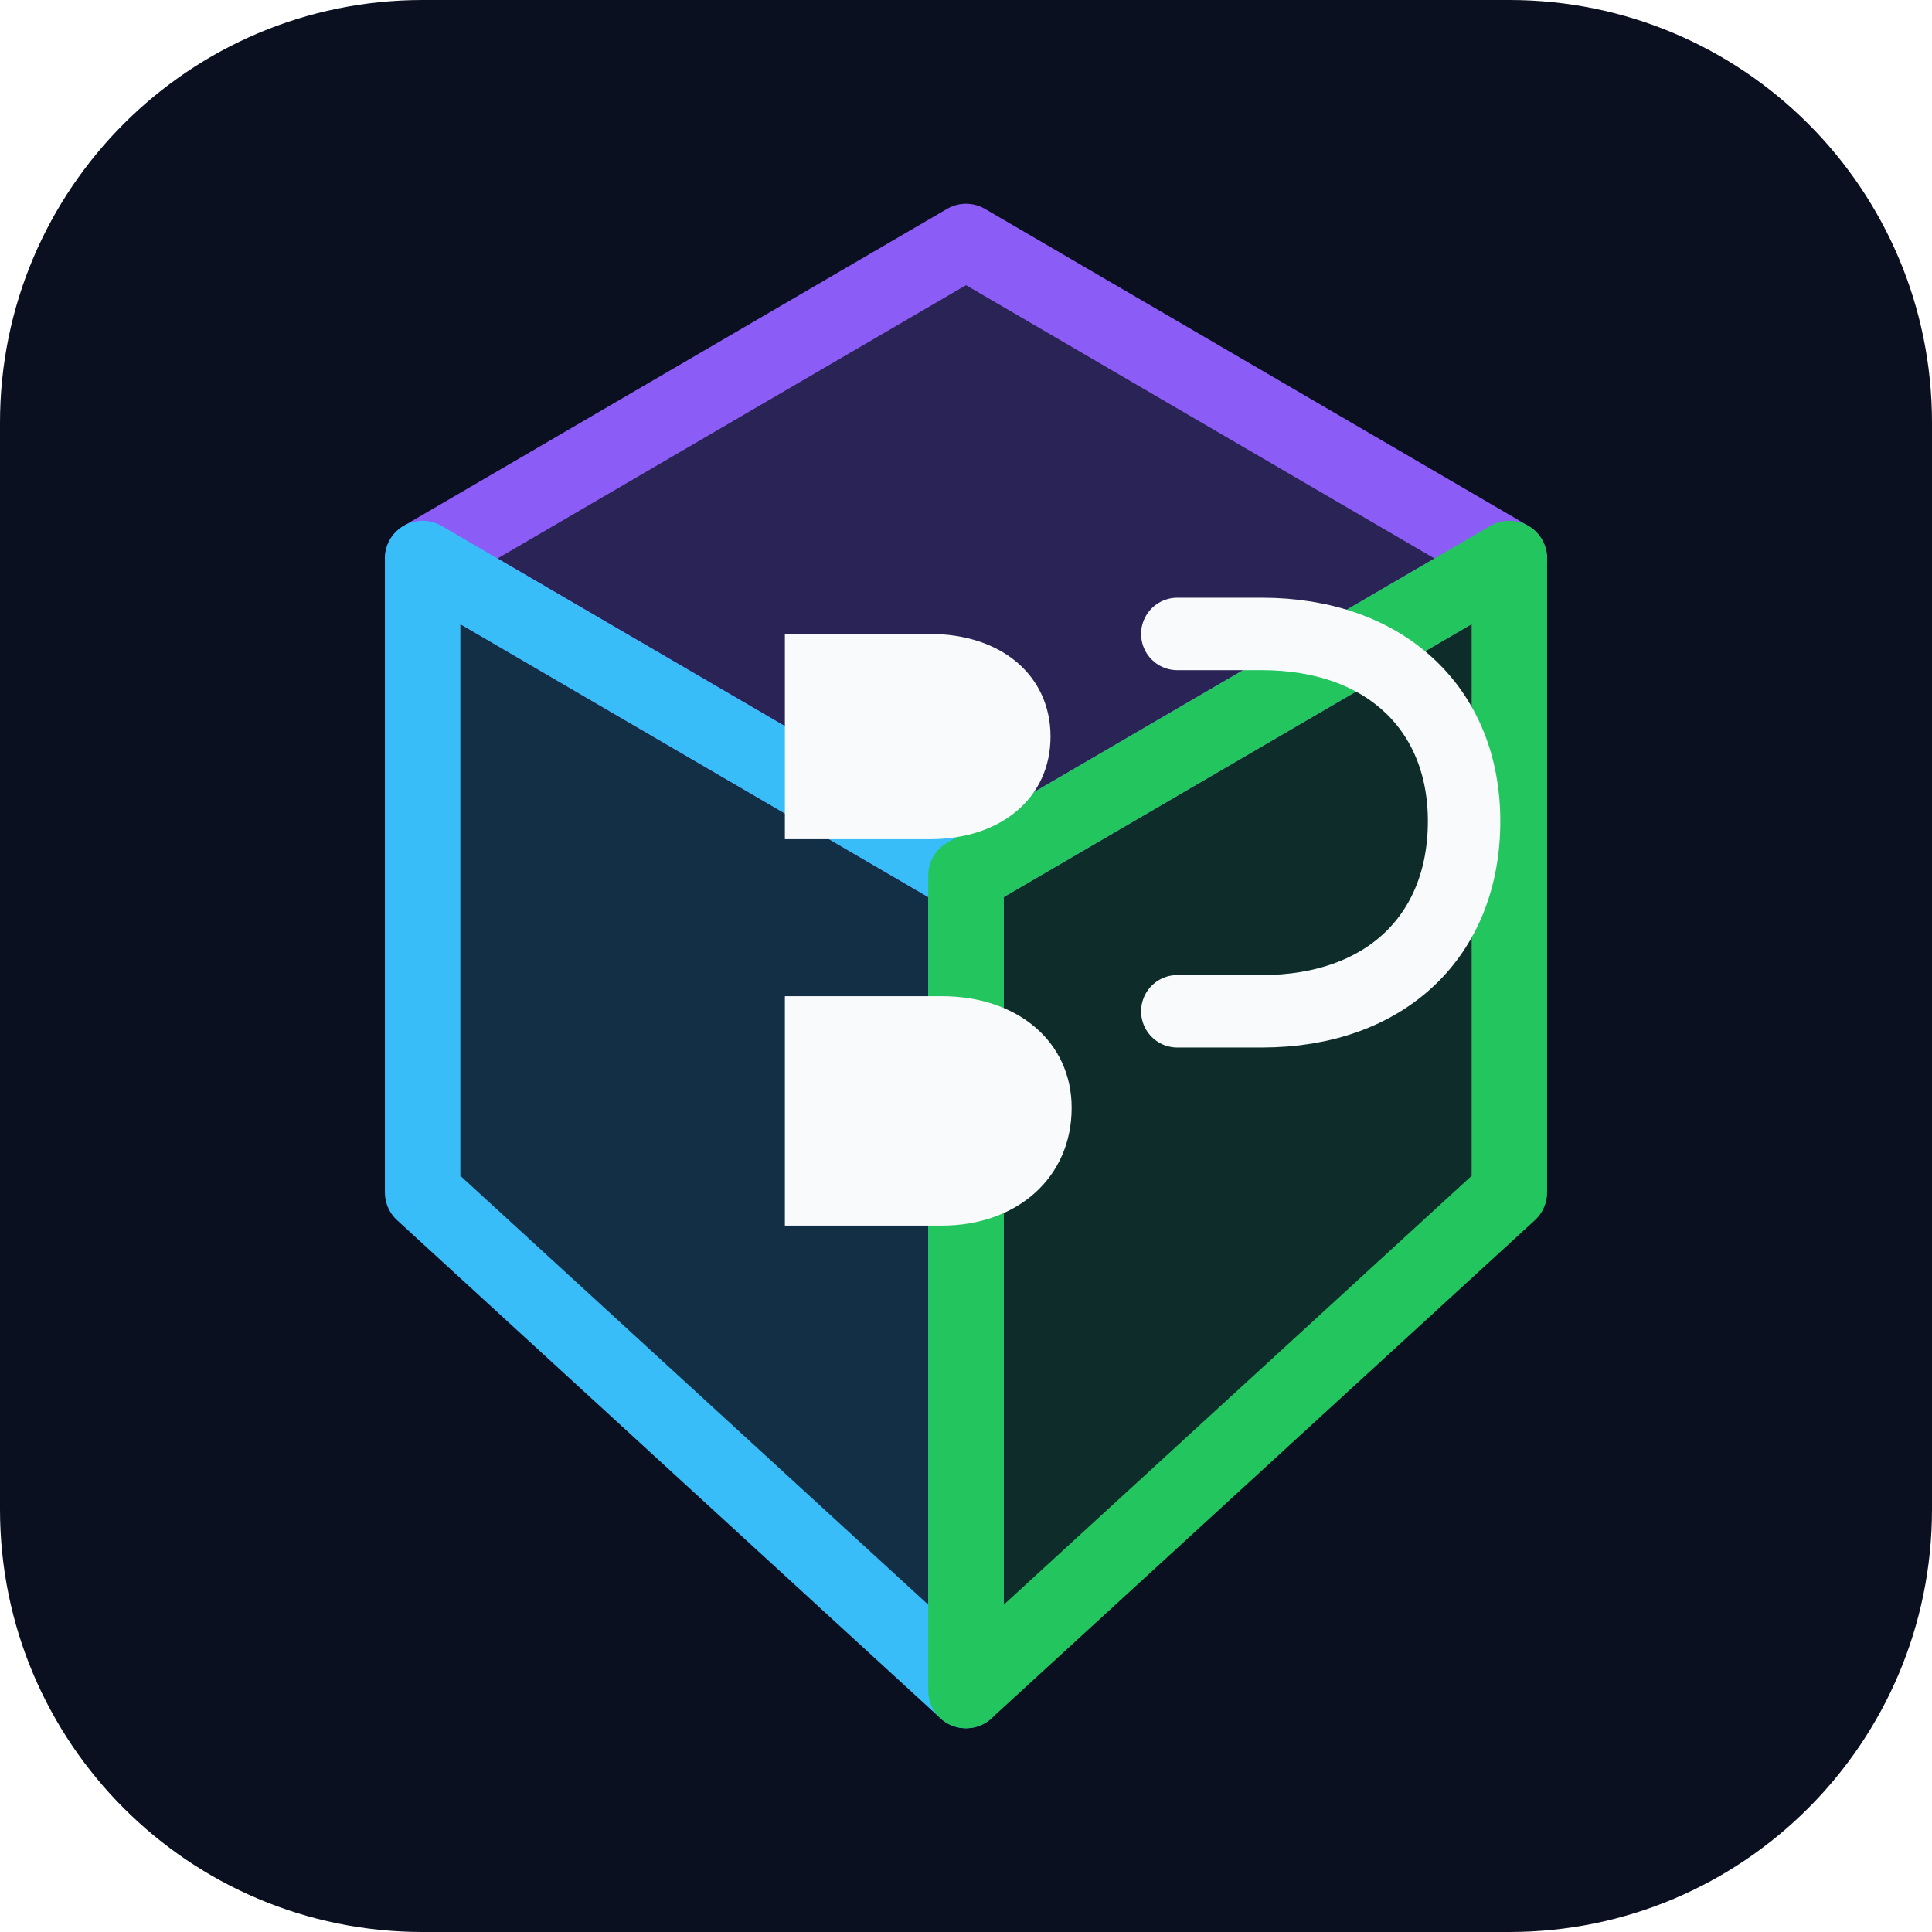
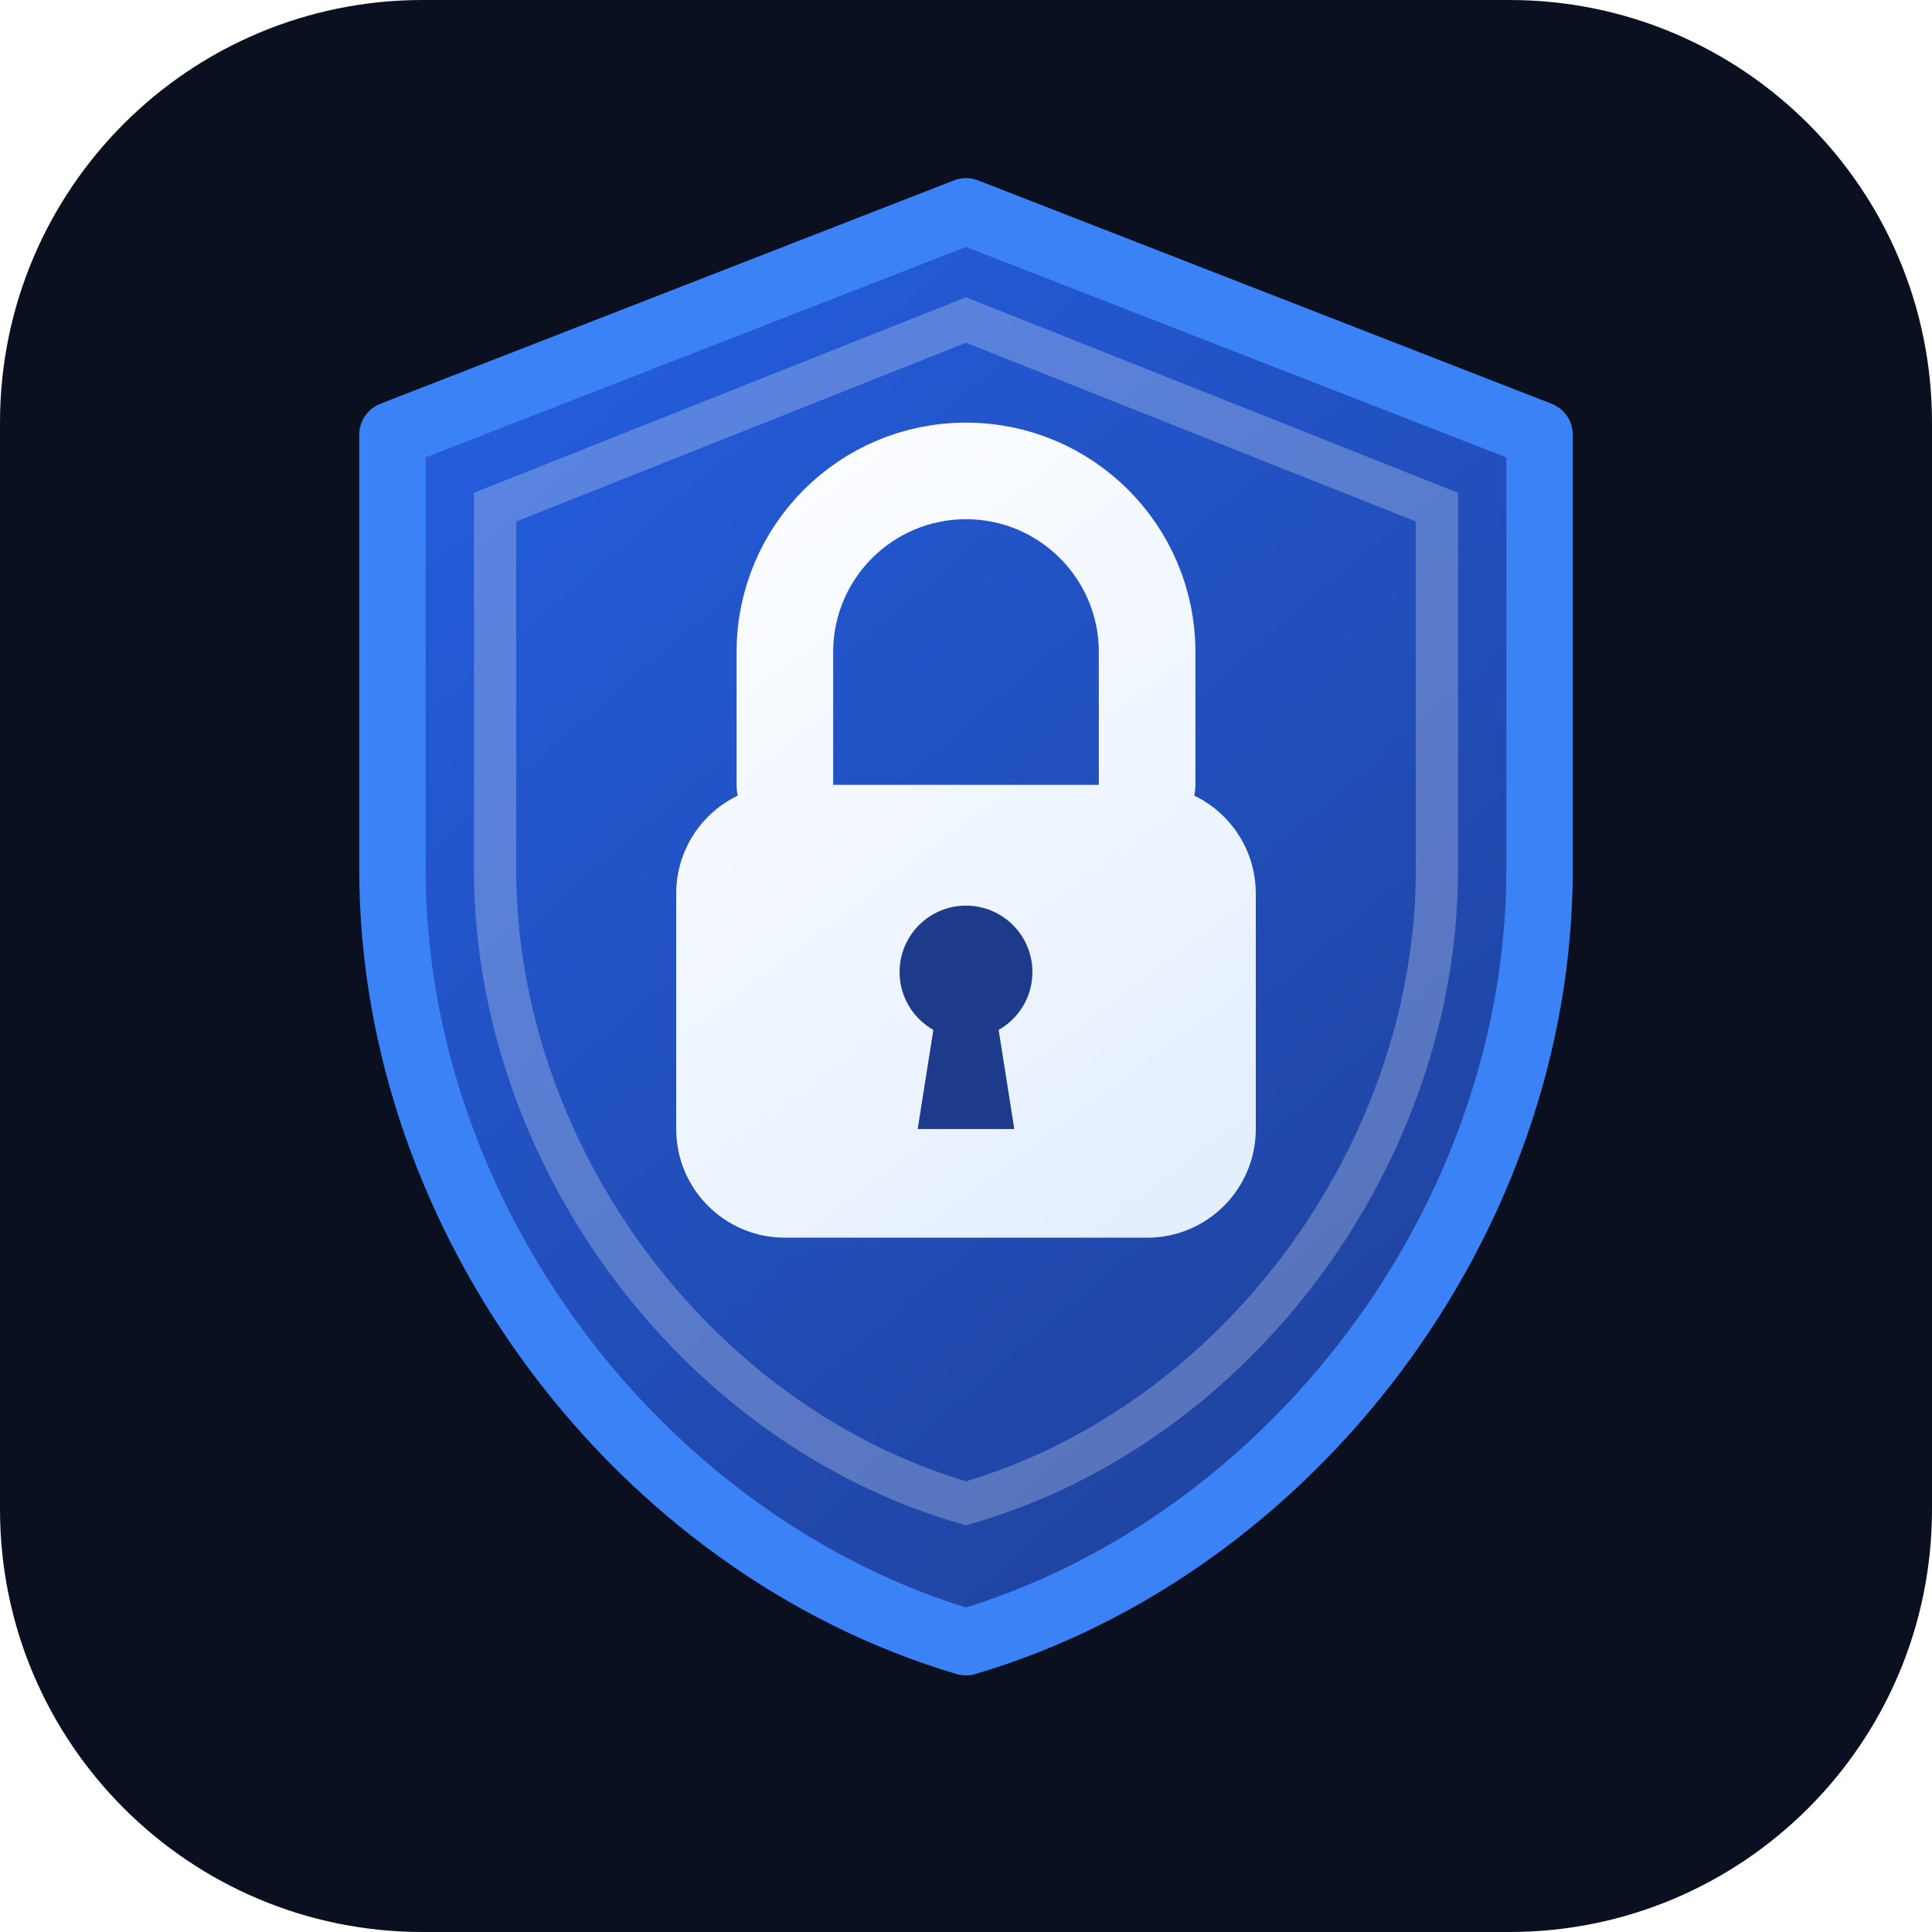
- <svg xmlns="http://www.w3.org/2000/svg" width="64" height="64" viewBox="0 0 64 64" fill="none">
-   <rect width="64" height="64" rx="14" fill="#0b1020" />
-   <path d="M32 8 50 18.5 32 29 14 18.5 32 8Z" fill="#8b5cf6" fill-opacity=".25" stroke="#8b5cf6" stroke-width="2.5" stroke-linejoin="round" />
-   <path d="M14 18.5V39.5L32 56V29L14 18.5Z" fill="#38bdf8" fill-opacity=".18" stroke="#38bdf8" stroke-width="2.5" stroke-linejoin="round" />
-   <path d="M50 18.5V39.5L32 56V29L50 18.5Z" fill="#22c55e" fill-opacity=".16" stroke="#22c55e" stroke-width="2.5" stroke-linejoin="round" />
-   <path d="M26 33h5.2c2.5 0 4.3 1.5 4.3 3.7 0 2.3-1.8 3.9-4.3 3.9H26V33Zm4.8-5.2c2.4 0 4-1.4 4-3.4s-1.6-3.4-4-3.4H26v6.8h4.8Z" fill="#f8fafc" />
-   <path d="M39 21h2.8c4.1 0 6.7 2.5 6.7 6.2 0 3.8-2.6 6.3-6.7 6.3H39" stroke="#f8fafc" stroke-width="2.4" stroke-linecap="round" stroke-linejoin="round" />
+ <svg xmlns="http://www.w3.org/2000/svg" width="64" height="64" viewBox="0 0 32 32" fill="none">
+   <defs>
+     <linearGradient id="emvShieldGrad" x1="4" y1="2" x2="28" y2="30" gradientUnits="userSpaceOnUse">
+       <stop offset="0%" stop-color="#2563eb" />
+       <stop offset="100%" stop-color="#1e3a8a" />
+     </linearGradient>
+     <linearGradient id="emvCoreGrad" x1="10" y1="8" x2="22" y2="24" gradientUnits="userSpaceOnUse">
+       <stop offset="0%" stop-color="#ffffff" />
+       <stop offset="100%" stop-color="#dbeafe" />
+     </linearGradient>
+   </defs>
+   <rect width="32" height="32" rx="7" fill="#0b1020" />
+   <path d="M16 3.5L6.5 7.2v7.2c0 5.8 4.1 11.2 9.5 12.8 5.4-1.6 9.5-7 9.5-12.8V7.2L16 3.5z" fill="url(#emvShieldGrad)" stroke="#3b82f6" stroke-width="1.1" stroke-linejoin="round" />
+   <path d="M16 5.3L8.2 8.4v6c0 4.7 3.3 9.2 7.8 10.5 4.5-1.3 7.8-5.8 7.8-10.5v-6L16 5.3z" fill="none" stroke="rgba(255, 255, 255, 0.25)" stroke-width="0.7" />
+   <path d="M13 13V10.8a3 3 0 1 1 6 0V13" stroke="url(#emvCoreGrad)" stroke-width="1.6" stroke-linecap="round" />
+   <rect x="11.2" y="13" width="9.6" height="7.5" rx="1.8" fill="url(#emvCoreGrad)" />
+   <circle cx="16" cy="16.1" r="1.1" fill="#1e3a8a" />
+   <path d="M15.5 16.8h1l.3 1.9h-1.6l.3-1.9z" fill="#1e3a8a" />
</svg>
